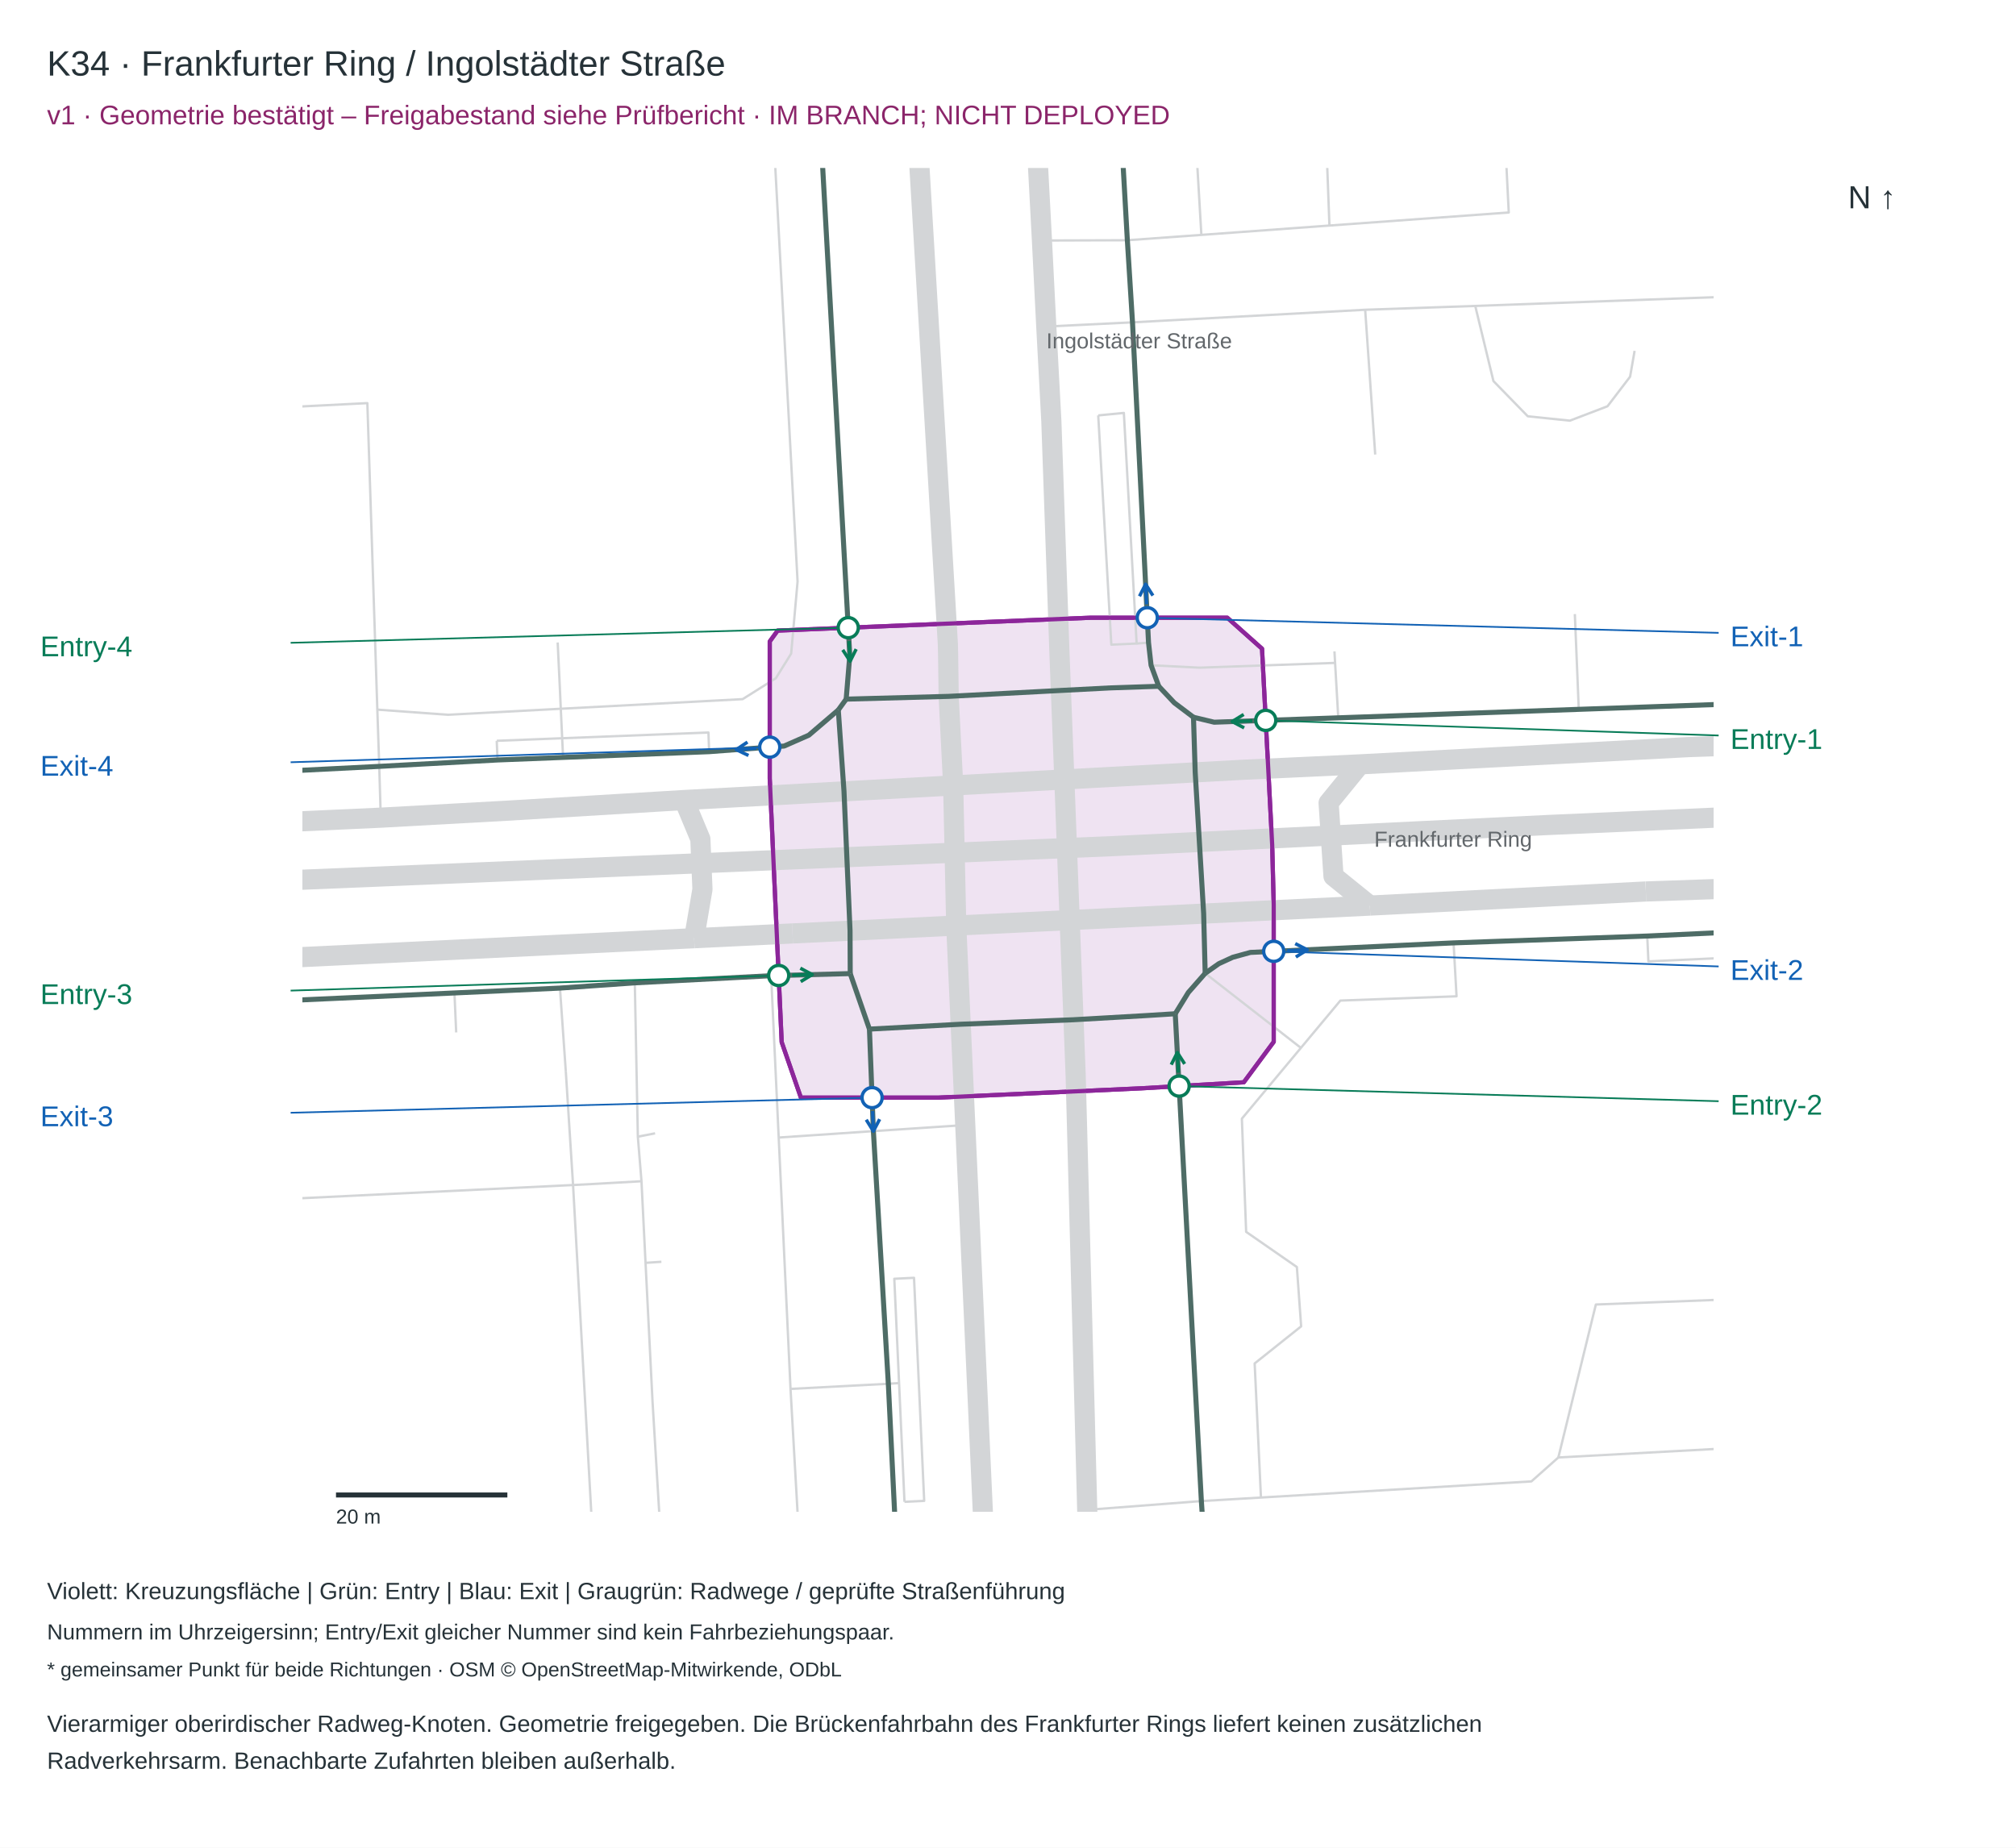
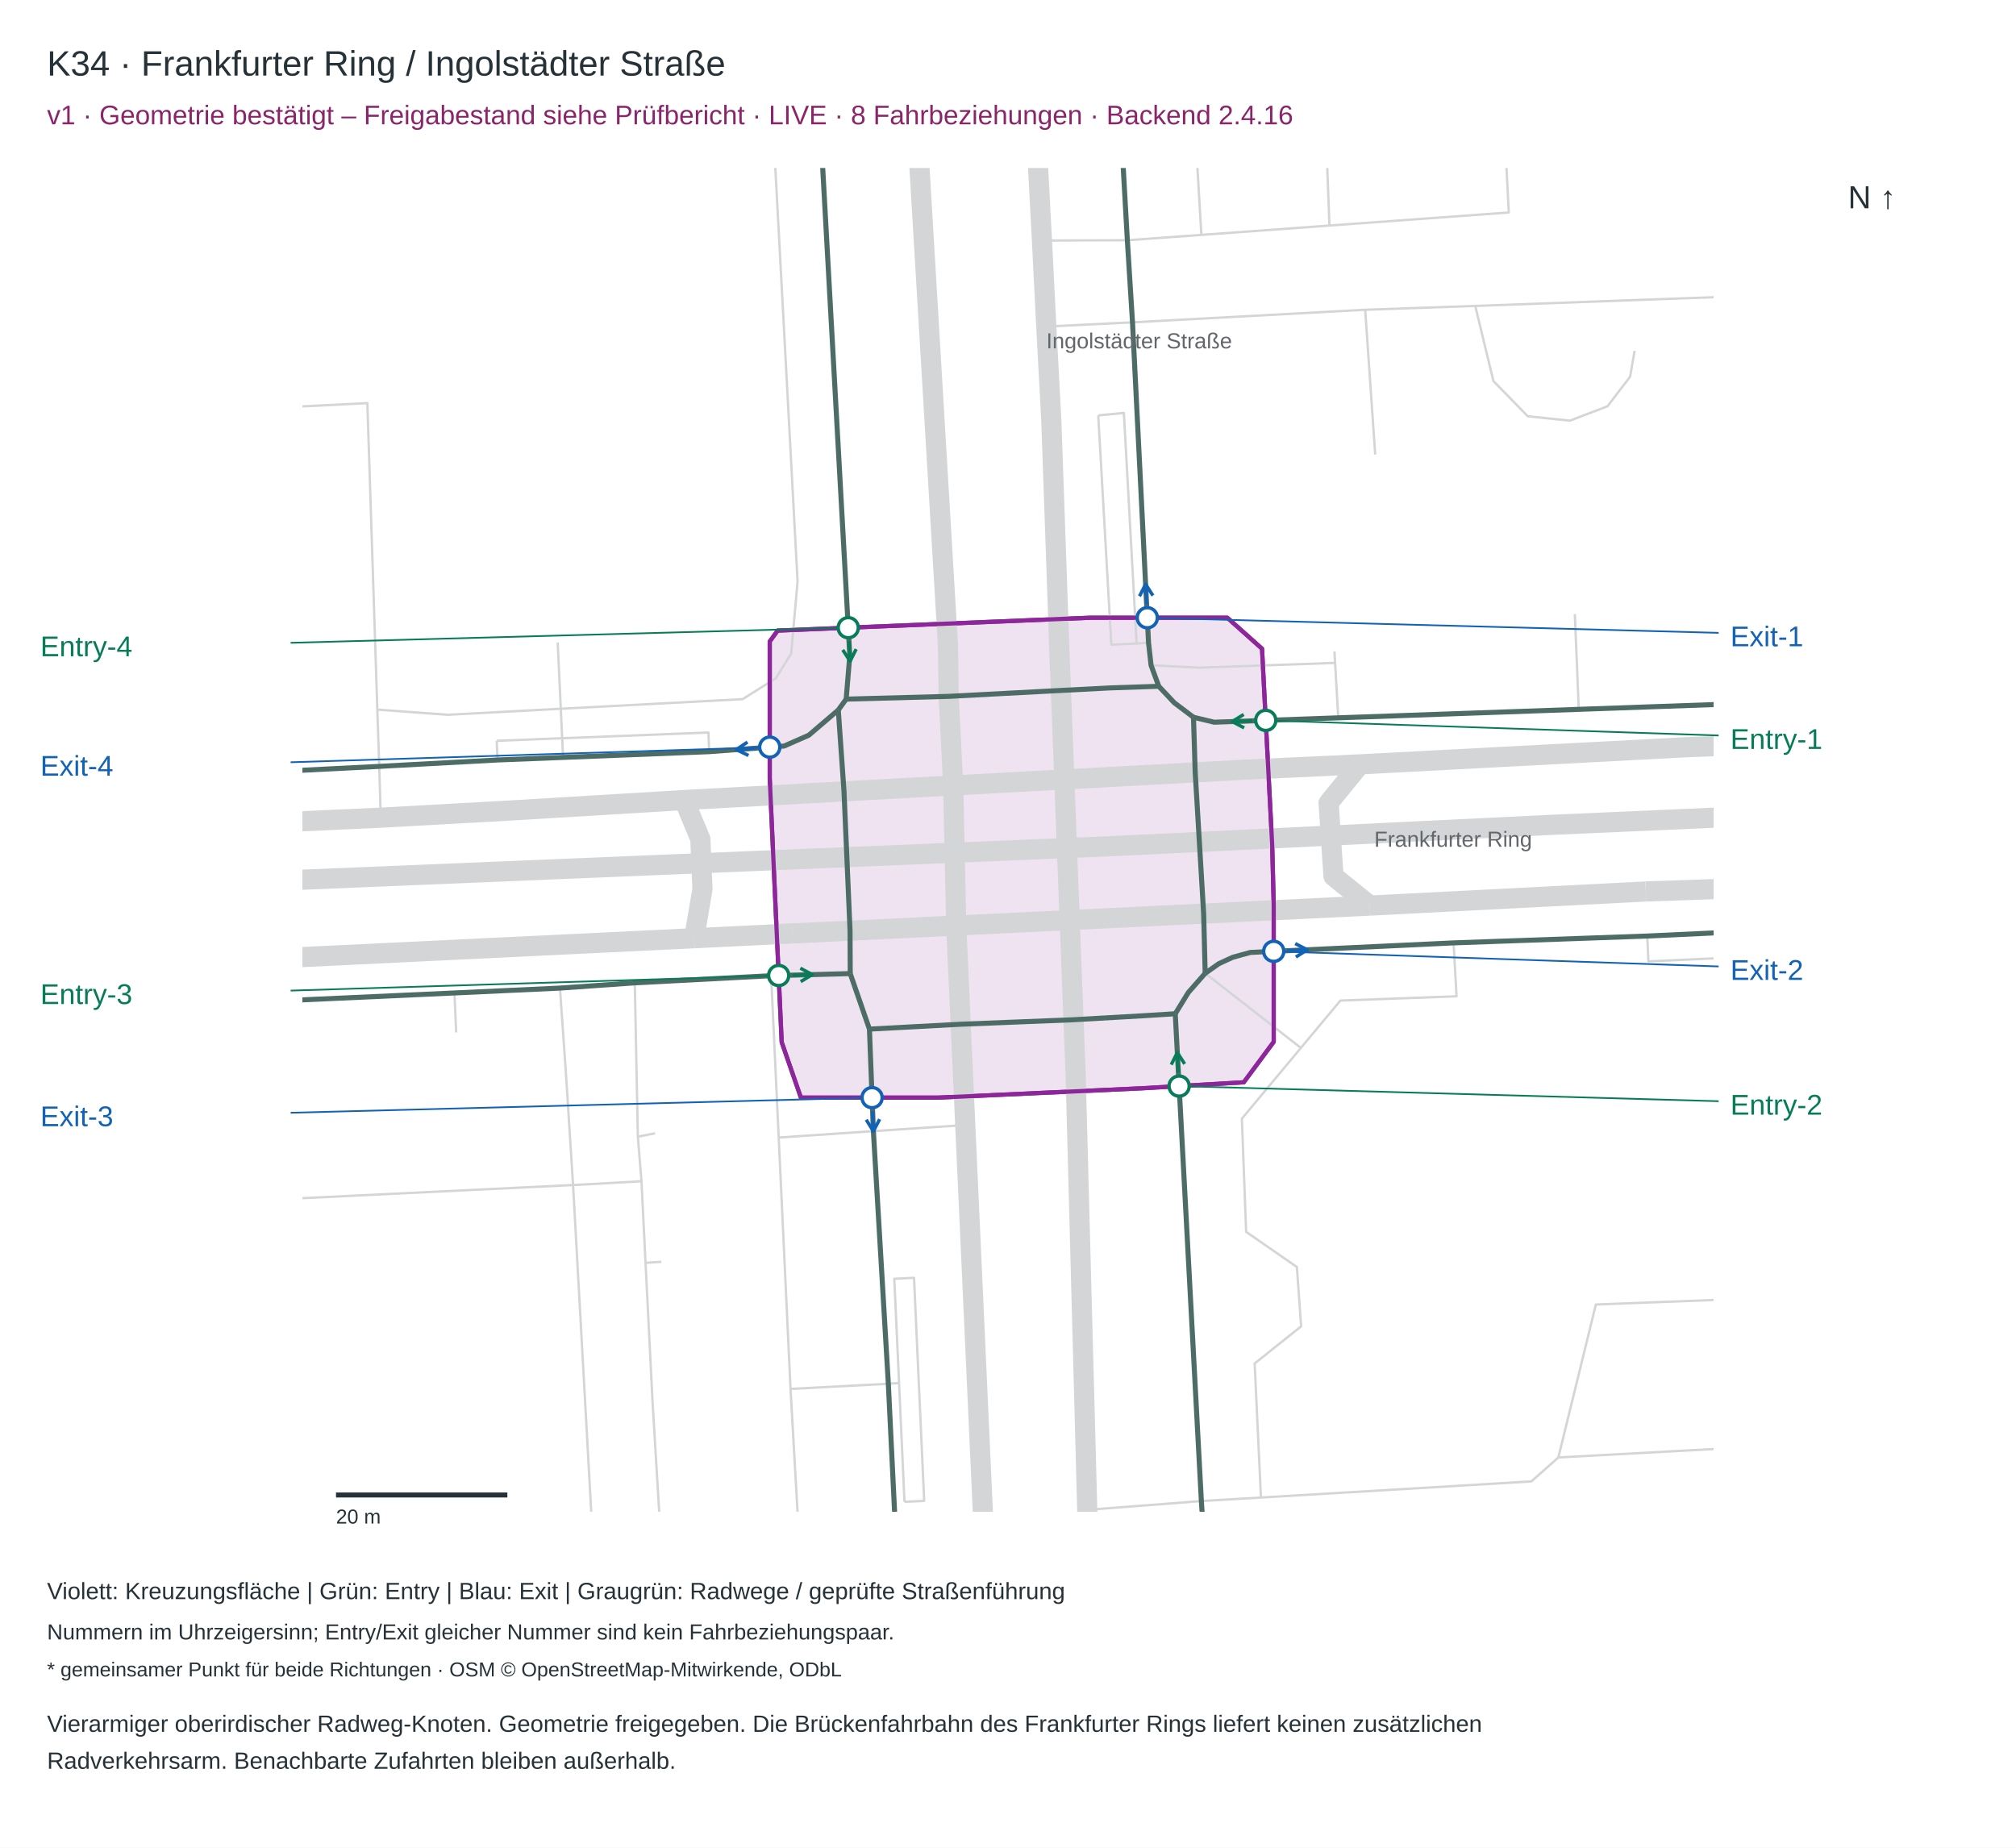
<svg xmlns="http://www.w3.org/2000/svg" width="1200" height="1100" viewBox="0 0 1200 1100">
  <rect width="1200" height="1100" fill="white" />
  <defs>
    <clipPath id="map">
      <rect x="180" y="100" width="840" height="800" />
    </clipPath>
  </defs>
  <text x="28" y="45" font-family="Arial,sans-serif" font-size="21" fill="#263238">K34 · Frankfurter Ring / Ingolstädter Straße</text>
-   <text x="28" y="74" font-family="Arial,sans-serif" font-size="16" fill="#8b256a">v1 · Geometrie bestätigt – Freigabestand siehe Prüfbericht · IM BRANCH; NICHT DEPLOYED</text>
+   <text x="28" y="74" font-family="Arial,sans-serif" font-size="16" fill="#8b256a">v1 · Geometrie bestätigt – Freigabestand siehe Prüfbericht · LIVE · 8 Fahrbeziehungen · Backend 2.4.16</text>
  <g clip-path="url(#map)">
    <polygon points="458.18,463.48 465.29,620.4 476.72,653.45 558.32,653.45 679.79,647.88 740.35,644.31 758.17,620.23 758.17,538.63 757.26,503.09 751.21,386.2 730.54,367.75 648.94,367.75 462.87,375.41 458.18,381.88 458.18,463.48" fill="#efe3f2" stroke="#8c269a" stroke-width="2.5" stroke-linejoin="round" />
    <polyline points="592.96,1075.12 596.52,1171.24 601.78,1254.41 628.46,1735.34 633.27,1844.85" fill="none" stroke="#d3d5d7" stroke-width="12" stroke-linejoin="round" />
    <polyline points="636.71,547.75 633.54,464.01" fill="none" stroke="#d3d5d7" stroke-width="12" stroke-linejoin="round" />
    <polyline points="-464.27,586.02 -398.71,593.91 -203.71,588.23 413.17,558.54" fill="none" stroke="#d3d5d7" stroke-width="12" stroke-linejoin="round" />
    <polyline points="1228.77,-66.3 1228.58,-121.15 1228.5,-143.12 1226.87,-182.24 1226.8,-207.84 1225.74,-224.59" fill="none" stroke="#d3d5d7" stroke-width="1.4" stroke-linejoin="round" />
    <polyline points="1240.39,149.38 1245.91,346.95 1268.13,358.81 1457.99,358.47" fill="none" stroke="#d3d5d7" stroke-width="12" stroke-linejoin="round" />
    <polyline points="-300.15,-358.23 -311.92,-318.72 -318.62,-127.11 -318.93,-3.06 359.5,-7.32 382.89,-28.49 382.97,-45.01 384.1,-308.56 351.93,-346.48 350.19,-380.26" fill="none" stroke="#d3d5d7" stroke-width="1.4" stroke-linejoin="round" />
    <polyline points="622.79,194.4 674.11,191.9 812.6,184.41 878.12,182.13 981.64,178.33 1046.97,176.0 1162.68,172.54" fill="none" stroke="#d3d5d7" stroke-width="1.4" stroke-linejoin="round" />
    <polyline points="620.21,143.19 671.04,143.02 715.1,139.84 791.33,134.27 898.07,126.5 893.49,35.21 887.81,-78.51 659.27,-64.83 609.27,-62.56" fill="none" stroke="#d3d5d7" stroke-width="1.4" stroke-linejoin="round" />
    <polyline points="818.58,270.59 812.6,184.41" fill="none" stroke="#d3d5d7" stroke-width="1.4" stroke-linejoin="round" />
    <polyline points="972.98,208.87 970.29,224.26 956.85,241.86 934.44,250.43 909.39,247.82 888.95,226.87 878.12,182.13" fill="none" stroke="#d3d5d7" stroke-width="1.4" stroke-linejoin="round" />
    <polyline points="1049.17,261.9 1046.97,176.0" fill="none" stroke="#d3d5d7" stroke-width="1.4" stroke-linejoin="round" />
    <polyline points="1236.3,482.75 1288.12,489.16 1483.88,496.83 1654.43,498.48 1762.72,506.93" fill="none" stroke="#d3d5d7" stroke-width="12" stroke-linejoin="round" />
    <polyline points="809.54,455.04 790.84,477.98 793.75,521.64 815.37,539.12" fill="none" stroke="#d3d5d7" stroke-width="12" stroke-linejoin="round" />
    <polyline points="413.17,558.54 418.13,529.42 416.88,499.5 407.19,476.28" fill="none" stroke="#d3d5d7" stroke-width="12" stroke-linejoin="round" />
    <polyline points="-176.76,1082.27 -176.84,1045.71 -173.81,909.23 -169.49,714.44 -111.13,713.48 -23.01,712.0" fill="none" stroke="#d3d5d7" stroke-width="1.4" stroke-linejoin="round" />
    <polyline points="-464.27,586.02 -395.95,573.19 -156.7,550.31 38.19,529.59" fill="none" stroke="#d3d5d7" stroke-width="12" stroke-linejoin="round" />
    <polyline points="1236.3,482.75 1059.24,485.08 922.52,491.09 662.83,503.7 38.19,529.59" fill="none" stroke="#d3d5d7" stroke-width="12" stroke-linejoin="round" />
    <polyline points="1552.12,455.67 1514.46,465.6 1287.17,474.23 1236.3,482.75" fill="none" stroke="#d3d5d7" stroke-width="12" stroke-linejoin="round" />
    <polyline points="636.71,547.75 716.46,543.89 815.37,539.12" fill="none" stroke="#d3d5d7" stroke-width="12" stroke-linejoin="round" />
    <polyline points="-2453.82,979.34 -2398.34,942.38 -2322.14,946.42 -2148.71,955.56 -2092.62,959.64 -2038.68,961.4 -2018.51,962.48 -1688.04,980.2 -1625.47,984.85 -1573.47,988.77 -1475.1,996.09 -1364.72,1000.41 -1279.56,1003.7 -1206.51,1006.54 -1028.24,1016.13 -976.12,1018.91 -777.29,1029.65 -638.0,1032.71 -491.52,1034.13 -455.34,1035.44 -279.3,1041.91 -176.84,1045.71 42.43,1041.57 92.28,1041.74 153.52,1043.21 384.71,1042.19 482.7,1040.15 539.17,1036.8" fill="none" stroke="#d3d5d7" stroke-width="1.4" stroke-linejoin="round" />
    <polyline points="1455.3,443.52 1319.53,441.02 1172.6,438.98" fill="none" stroke="#d3d5d7" stroke-width="12" stroke-linejoin="round" />
    <polyline points="384.14,1010.57 191.18,1008.81" fill="none" stroke="#d3d5d7" stroke-width="1.4" stroke-linejoin="round" />
    <polyline points="333.31,588.23 336.79,637.85" fill="none" stroke="#d3d5d7" stroke-width="1.4" stroke-linejoin="round" />
    <polyline points="153.9,1079.44 153.52,1043.21 151.4,957.37 151.25,951.7 149.09,872.84 146.86,790.4 144.81,715.01 341.11,705.47 354.13,704.79 381.19,703.26 381.83,703.2" fill="none" stroke="#d3d5d7" stroke-width="1.4" stroke-linejoin="round" />
    <polyline points="385.54,1080.91 384.71,1042.19 384.14,1010.57 383.31,966.68 383.01,952.38 354.01,937.45 341.11,705.47 336.79,637.85" fill="none" stroke="#d3d5d7" stroke-width="1.4" stroke-linejoin="round" />
    <polyline points="144.81,715.01 115.06,716.31" fill="none" stroke="#d3d5d7" stroke-width="1.4" stroke-linejoin="round" />
    <polyline points="393.68,751.17 384.25,751.8" fill="none" stroke="#d3d5d7" stroke-width="1.4" stroke-linejoin="round" />
    <polyline points="389.93,674.7 379.67,676.69" fill="none" stroke="#d3d5d7" stroke-width="1.4" stroke-linejoin="round" />
    <polyline points="43.72,1080.4 42.43,1041.57 36.87,667.89" fill="none" stroke="#d3d5d7" stroke-width="1.4" stroke-linejoin="round" />
    <polyline points="383.01,952.38 394.44,934.21 388.42,834.52 384.25,751.8 381.83,703.2 379.67,676.69 377.86,585.11" fill="none" stroke="#d3d5d7" stroke-width="1.4" stroke-linejoin="round" />
    <polyline points="205.19,1902.08 218.74,1891.46 221.65,1749.64 224.56,1609.41 252.46,1587.39 270.67,1575.75 401.21,1570.98 393.3,1401.91 411.13,1371.82 401.29,1081.02" fill="none" stroke="#d3d5d7" stroke-width="1.4" stroke-linejoin="round" />
    <polyline points="633.54,464.01 631.49,411.04 630.58,387.31 625.81,250.89 622.79,194.4 620.21,143.19 609.27,-62.56 607.23,-100.88 605.6,-131.37 597.05,-289.08" fill="none" stroke="#d3d5d7" stroke-width="12" stroke-linejoin="round" />
    <polyline points="567.37,467.59 569.19,550.99" fill="none" stroke="#d3d5d7" stroke-width="12" stroke-linejoin="round" />
    <polyline points="-2453.82,979.34 -2303.82,990.59 -2149.96,1002.28 -2093.26,1005.18 -2065.52,1006.82 -2021.99,1009.38 -1605.04,1034.07 -1476.57,1040.09 -1209.46,1054.11 -1046.59,1062.63 -1031.72,1062.97 -975.13,1064.39 -660.6,1072.0 -495.38,1076.37 -176.76,1082.27 43.72,1080.4 92.81,1080.0 133.76,1079.61 153.9,1079.44 249.62,1080.06 306.59,1080.4 385.54,1080.91 401.29,1081.02 542.51,1076.31 592.96,1075.12" fill="none" stroke="#d3d5d7" stroke-width="12" stroke-linejoin="round" />
    <polyline points="38.19,529.59 -157.12,534.64 -332.21,539.01 -401.29,530.38" fill="none" stroke="#d3d5d7" stroke-width="12" stroke-linejoin="round" />
    <polyline points="567.37,467.59 502.38,471.11 476.76,472.53 407.19,476.28 301.55,482.64 226.65,486.78 -56.02,499.72 -149.02,504.89 -214.76,509.49 -322.98,518.18 -401.29,530.38" fill="none" stroke="#d3d5d7" stroke-width="12" stroke-linejoin="round" />
    <polyline points="1162.68,172.54 1170.59,375.11 1172.1,414.11 1172.6,438.98" fill="none" stroke="#d3d5d7" stroke-width="1.4" stroke-linejoin="round" />
    <polyline points="482.7,1040.15 470.55,826.85 463.51,677.2 459.01,580.85" fill="none" stroke="#d3d5d7" stroke-width="1.4" stroke-linejoin="round" />
    <polyline points="-31.08,913.43 -116.39,908.38 -173.81,909.23" fill="none" stroke="#d3d5d7" stroke-width="1.4" stroke-linejoin="round" />
    <polyline points="226.65,486.78 225.74,456.24 224.6,422.46 218.66,239.99 132.17,244.36 51.36,247.59" fill="none" stroke="#d3d5d7" stroke-width="1.4" stroke-linejoin="round" />
    <polyline points="57.99,427.68 51.36,247.59 47.09,100.78 355.72,67.0 459.46,62.06 487.51,60.47 544.78,57.35" fill="none" stroke="#d3d5d7" stroke-width="1.4" stroke-linejoin="round" />
    <polyline points="132.17,244.36 138.57,422.4" fill="none" stroke="#d3d5d7" stroke-width="1.4" stroke-linejoin="round" />
    <polyline points="653.44,1094.65 647.16,898.84 640.27,640.01 638.99,607.08" fill="none" stroke="#d3d5d7" stroke-width="12" stroke-linejoin="round" />
    <polyline points="927.59,867.67 949.92,776.61 1134.67,769.51 1148.94,855.64" fill="none" stroke="#d3d5d7" stroke-width="1.4" stroke-linejoin="round" />
    <polyline points="1245.34,1028.34 1239.1,850.7 1148.94,855.64 927.59,867.67 911.54,881.92 750.57,891.52 715.1,893.62 647.16,898.84" fill="none" stroke="#d3d5d7" stroke-width="1.4" stroke-linejoin="round" />
    <polyline points="434.86,-1896.67 460.67,-1233.22 467.07,-1082.43 499.85,-552.68 507.99,-413.3 518.58,-286.64 529.56,-109.4" fill="none" stroke="#d3d5d7" stroke-width="12" stroke-linejoin="round" />
    <polyline points="295.68,441.02 296.14,452.43 335.16,450.9 422.1,447.49 421.69,436.08 334.63,439.49 295.68,441.02" fill="none" stroke="#d3d5d7" stroke-width="1.4" stroke-linejoin="round" />
    <polyline points="980.51,557.24 981.19,572.34 1138.68,565.07 1138.0,549.91 980.51,557.24" fill="none" stroke="#d3d5d7" stroke-width="1.4" stroke-linejoin="round" />
    <polyline points="538.38,894.07 550.11,893.5 544.06,760.71 532.32,761.28 535.16,823.39 538.38,894.07" fill="none" stroke="#d3d5d7" stroke-width="1.4" stroke-linejoin="round" />
    <polyline points="653.71,247.31 668.96,245.83 676.57,383.11 661.51,383.79 653.71,247.31" fill="none" stroke="#d3d5d7" stroke-width="1.4" stroke-linejoin="round" />
    <polyline points="633.54,464.01 567.37,467.59" fill="none" stroke="#d3d5d7" stroke-width="12" stroke-linejoin="round" />
    <polyline points="569.19,550.99 636.71,547.75" fill="none" stroke="#d3d5d7" stroke-width="12" stroke-linejoin="round" />
    <polyline points="471.73,555.7 505.98,554.06 569.19,550.99" fill="none" stroke="#d3d5d7" stroke-width="12" stroke-linejoin="round" />
    <polyline points="638.99,607.08 636.71,547.75" fill="none" stroke="#d3d5d7" stroke-width="12" stroke-linejoin="round" />
    <polyline points="470.55,826.85 528.77,823.79 535.16,823.39" fill="none" stroke="#d3d5d7" stroke-width="1.4" stroke-linejoin="round" />
    <polyline points="252.76,937.84 354.01,937.45" fill="none" stroke="#d3d5d7" stroke-width="1.4" stroke-linejoin="round" />
    <polyline points="306.59,1080.4 308.4,1188.04 360.03,1188.04" fill="none" stroke="#d3d5d7" stroke-width="1.4" stroke-linejoin="round" />
    <polyline points="151.4,957.37 187.32,956.58 194.55,952.83 232.32,951.98 252.76,937.84" fill="none" stroke="#d3d5d7" stroke-width="1.4" stroke-linejoin="round" />
    <polyline points="979.67,530.72 1132.48,525.44 1261.01,521.92 1294.28,521.35 1476.31,518.29 1656.47,516.76 1729.49,512.95 1762.72,506.93" fill="none" stroke="#d3d5d7" stroke-width="12" stroke-linejoin="round" />
    <polyline points="1172.6,438.98 1005.03,444.77 809.54,455.04 740.76,458.22 711.43,459.81 633.54,464.01" fill="none" stroke="#d3d5d7" stroke-width="12" stroke-linejoin="round" />
    <polyline points="676.57,383.11 683.65,382.6" fill="none" stroke="#d3d5d7" stroke-width="1.4" stroke-linejoin="round" />
    <polyline points="270.67,1575.75 270.44,1430.18 248.11,1300.74 249.62,1080.06" fill="none" stroke="#d3d5d7" stroke-width="1.4" stroke-linejoin="round" />
    <polyline points="658.36,1244.7 653.44,1094.65" fill="none" stroke="#d3d5d7" stroke-width="12" stroke-linejoin="round" />
    <polyline points="106.59,598.57 108.25,642.96" fill="none" stroke="#d3d5d7" stroke-width="1.4" stroke-linejoin="round" />
    <polyline points="108.25,642.96 107.76,662.04 52.16,664.48" fill="none" stroke="#d3d5d7" stroke-width="1.4" stroke-linejoin="round" />
    <polyline points="52.16,664.48 36.87,667.89" fill="none" stroke="#d3d5d7" stroke-width="1.4" stroke-linejoin="round" />
    <polyline points="413.17,558.54 471.73,555.7" fill="none" stroke="#d3d5d7" stroke-width="12" stroke-linejoin="round" />
    <polyline points="569.19,550.99 571.84,609.75 572.98,634.73 574.56,669.76 584.1,879.65 592.96,1075.12" fill="none" stroke="#d3d5d7" stroke-width="12" stroke-linejoin="round" />
    <polyline points="1459.58,142.79 1421.39,144.15 1240.39,149.38 1233.84,122.18 1228.77,-66.3" fill="none" stroke="#d3d5d7" stroke-width="1.4" stroke-linejoin="round" />
    <polyline points="482.63,-21.17 382.97,-45.01" fill="none" stroke="#d3d5d7" stroke-width="1.4" stroke-linejoin="round" />
    <polyline points="1065.44,372.78 1065.86,378.34 1068.7,417.74" fill="none" stroke="#d3d5d7" stroke-width="1.4" stroke-linejoin="round" />
    <polyline points="794.32,387.77 794.7,394.64 796.59,427.34" fill="none" stroke="#d3d5d7" stroke-width="1.4" stroke-linejoin="round" />
    <polyline points="271.54,614.63 270.51,591.13" fill="none" stroke="#d3d5d7" stroke-width="1.4" stroke-linejoin="round" />
    <polyline points="170.14,618.95 169.15,595.73" fill="none" stroke="#d3d5d7" stroke-width="1.4" stroke-linejoin="round" />
    <polyline points="118.28,791.65 146.86,790.4" fill="none" stroke="#d3d5d7" stroke-width="1.4" stroke-linejoin="round" />
    <polyline points="121.8,873.97 149.09,872.84" fill="none" stroke="#d3d5d7" stroke-width="1.4" stroke-linejoin="round" />
    <polyline points="125.17,952.77 151.25,951.7" fill="none" stroke="#d3d5d7" stroke-width="1.4" stroke-linejoin="round" />
    <polyline points="92.28,1041.74 92.81,1080.0" fill="none" stroke="#d3d5d7" stroke-width="1.4" stroke-linejoin="round" />
    <polyline points="1065.86,378.34 1170.59,375.11" fill="none" stroke="#d3d5d7" stroke-width="1.4" stroke-linejoin="round" />
    <polyline points="939.74,422.29 938.99,403.83 937.4,365.57" fill="none" stroke="#d3d5d7" stroke-width="1.4" stroke-linejoin="round" />
    <polyline points="685.16,396.06 714.08,397.48 794.7,394.64" fill="none" stroke="#d3d5d7" stroke-width="1.4" stroke-linejoin="round" />
    <polyline points="774.34,623.83 717.37,579.43" fill="none" stroke="#d3d5d7" stroke-width="1.4" stroke-linejoin="round" />
    <polyline points="865.22,561.32 866.99,593.12 797.84,595.67 774.34,623.83 739.21,665.96 741.75,733.35 771.95,754.3 774.49,789.61 746.82,811.69 750.57,891.52" fill="none" stroke="#d3d5d7" stroke-width="1.4" stroke-linejoin="round" />
    <polyline points="574.56,669.76 519.87,673.39 463.51,677.2" fill="none" stroke="#d3d5d7" stroke-width="1.4" stroke-linejoin="round" />
    <polyline points="333.31,410.87 331.95,382.49" fill="none" stroke="#d3d5d7" stroke-width="1.4" stroke-linejoin="round" />
    <polyline points="335.16,450.9 334.63,439.49 333.8,421.94" fill="none" stroke="#d3d5d7" stroke-width="1.4" stroke-linejoin="round" />
    <polyline points="459.46,62.06 474.75,346.21 470.93,389.07 461.81,403.78 442.05,416.21 333.8,421.94 266.62,425.52 224.6,422.46" fill="none" stroke="#d3d5d7" stroke-width="1.4" stroke-linejoin="round" />
    <polyline points="794.02,38.44 795.04,74.27 789.59,87.83 791.33,134.27" fill="none" stroke="#d3d5d7" stroke-width="1.4" stroke-linejoin="round" />
    <polyline points="893.49,35.21 794.02,38.44 789.29,38.56" fill="none" stroke="#d3d5d7" stroke-width="1.4" stroke-linejoin="round" />
    <polyline points="715.1,139.84 709.5,44.46" fill="none" stroke="#d3d5d7" stroke-width="1.4" stroke-linejoin="round" />
    <polyline points="665.59,46.73 709.5,44.46 730.05,43.38" fill="none" stroke="#d3d5d7" stroke-width="1.4" stroke-linejoin="round" />
    <polyline points="815.37,539.12 979.67,530.72" fill="none" stroke="#d3d5d7" stroke-width="12" stroke-linejoin="round" />
    <polyline points="529.56,-109.4 540.46,-41.38 544.78,57.35 564.19,383.17 564.35,389.7 564.69,414.56 567.37,467.59" fill="none" stroke="#d3d5d7" stroke-width="12" stroke-linejoin="round" />
    <polyline points="333.8,421.94 333.31,410.87" fill="none" stroke="#d3d5d7" stroke-width="1.4" stroke-linejoin="round" />
    <polyline points="133.76,1079.61 127.97,1192.13 124.19,1275.53 123.28,1303.92 121.04,1375.05 117.71,1456.98 112.83,1550.43 110.86,1584.49 107.49,1643.14 100.91,1708.88 90.35,1774.91 82.25,1839.8 73.85,1910.2" fill="none" stroke="#d3d5d7" stroke-width="12" stroke-linejoin="round" />
    <polyline points="689.74,408.55 661.05,409.51 631.49,411.04 564.69,414.56 503.67,416.21" fill="none" stroke="#4e6c66" stroke-width="3" stroke-linejoin="round" />
    <polyline points="7398.68,1001.71 7294.4,983.55 7057.46,944.2 6887.74,919.85 6824.27,906.5 6624.95,875.96 6411.21,835.93 6344.97,824.58 6188.27,798.69 6054.24,776.89 6042.74,774.73 5758.78,728.07 5472.3,681.06 5368.09,662.89 5013.25,605.21 4286.64,489.11 4109.65,465.38 4093.98,463.96 4058.63,459.47 3898.56,443.63 3838.42,438.58 3783.61,434.83 3770.82,433.98 3624.83,424.78 3419.53,415.42 3289.63,412.35 3227.14,410.53 3180.89,411.38 3133.2,411.04 3059.99,411.67 3005.11,412.18 2946.48,412.75 2063.59,413.26 1689.18,413.77 1497.84,415.25 1456.17,416.49 1172.1,414.11 1068.7,417.74 939.74,422.29 796.59,427.34 722.71,429.95 710.41,427.0" fill="none" stroke="#4e6c66" stroke-width="3" stroke-linejoin="round" />
    <polyline points="717.37,579.43 725.51,573.7 733.76,569.9 744.28,567.0 865.22,561.32 980.51,557.24 1138.0,549.91 1305.64,550.25 1462.68,549.12 1656.7,547.81 1704.16,547.58 1729.71,547.58 1813.32,547.36 2098.07,546.56 2197.58,546.33 2300.87,546.05 2358.21,545.88 2381.76,545.82 2454.16,546.39 2635.01,546.79 2702.16,545.43 3045.31,546.28 3287.66,545.6 3468.47,550.71 3501.02,552.52 3670.63,561.83 3758.29,567.17 3769.08,568.19 3788.23,570.01 3817.53,572.85 3861.7,576.03 4013.06,590.45" fill="none" stroke="#4e6c66" stroke-width="3" stroke-linejoin="round" />
    <polyline points="776.42,2443.64 767.68,2282.69 766.01,2239.94 743.3,2026.07 737.09,1906.11 737.06,1880.9 736.98,1837.58 722.82,1552.7 720.78,1520.73 713.44,1291.82 712.53,1265.59 713.17,1249.41 705.34,1125.08 725.89,1056.44 715.1,893.62 699.55,603.51" fill="none" stroke="#4e6c66" stroke-width="3" stroke-linejoin="round" />
    <polyline points="517.52,612.65 519.87,673.39 528.77,823.79 539.17,1036.8 542.51,1076.31 543.64,1257.7 553.86,1411.16 560.86,1526.41 573.69,1738.06 580.05,1803.63 585.92,1891.92 594.51,2020.68 621.23,2452.04" fill="none" stroke="#4e6c66" stroke-width="3" stroke-linejoin="round" />
    <polyline points="689.74,408.55 685.16,396.06 683.65,382.6 674.11,191.9 671.04,143.02 665.59,46.73 659.27,-64.83 655.34,-124.38 638.08,-448.33 636.07,-503.69 630.85,-636.82 607.91,-812.47 588.57,-1184.96" fill="none" stroke="#4e6c66" stroke-width="3" stroke-linejoin="round" />
    <polyline points="717.37,579.43 716.46,543.89 711.43,459.81 710.41,427.0" fill="none" stroke="#4e6c66" stroke-width="3" stroke-linejoin="round" />
    <polyline points="517.52,612.65 571.84,609.75 638.99,607.08 681.49,604.64 699.55,603.51" fill="none" stroke="#4e6c66" stroke-width="3" stroke-linejoin="round" />
    <polyline points="498.98,422.68 502.38,471.11 505.98,554.06 506.09,579.6" fill="none" stroke="#4e6c66" stroke-width="3" stroke-linejoin="round" />
    <polyline points="-2403.11,721.59 -2362.49,720.0 -2225.17,712.68 -2071.08,705.07 -1684.37,685.54 -1552.31,680.6 -1426.5,674.59 -1324.41,669.42 -1245.88,664.59 -1199.51,663.23 -1155.75,661.07 -1057.15,654.94 -966.47,650.51 -871.12,646.31 -769.99,640.58 -596.4,632.74 -260.18,615.88 106.59,598.57 169.15,595.73 270.51,591.13 333.31,588.23 377.86,585.11 459.01,580.85 506.09,579.6" fill="none" stroke="#4e6c66" stroke-width="3" stroke-linejoin="round" />
    <polyline points="374.3,-1992.51 389.89,-1645.74 407.8,-1324.46 420.1,-1239.18 422.56,-1134.95 446.59,-565.23 447.2,-550.58 458.55,-403.31 482.63,-21.17 487.51,60.47 505.83,390.21 503.67,416.21" fill="none" stroke="#4e6c66" stroke-width="3" stroke-linejoin="round" />
    <polyline points="498.98,422.68 481.45,437.67 466.73,444.14 422.1,447.49 335.16,450.9 296.14,452.43 225.74,456.24 -57.38,470.54 -206.59,475.82 -374.72,484.4 -394.13,486.27 -620.74,498.48 -727.78,507.27 -916.5,515.79 -1112.15,525.84 -1289.02,533.05 -1444.4,541.51 -1581.19,546.96 -2064.08,571.2 -2198.22,578.01 -2410.83,588.8 -2484.71,593.17 -2576.65,595.78 -2738.27,603.45 -2815.52,608.16 -3309.12,632.63 -3489.44,641.6 -3530.55,638.08 -3682.21,645.4 -3726.19,647.45 -3753.41,644.67 -3772.79,634.16" fill="none" stroke="#4e6c66" stroke-width="3" stroke-linejoin="round" />
    <polyline points="506.09,579.6 517.52,612.65" fill="none" stroke="#4e6c66" stroke-width="3" stroke-linejoin="round" />
    <polyline points="699.55,603.51 707.34,590.85 717.37,579.43" fill="none" stroke="#4e6c66" stroke-width="3" stroke-linejoin="round" />
    <polyline points="710.41,427.0 698.98,418.37 689.74,408.55" fill="none" stroke="#4e6c66" stroke-width="3" stroke-linejoin="round" />
    <polyline points="503.67,416.21 498.98,422.68" fill="none" stroke="#4e6c66" stroke-width="3" stroke-linejoin="round" />
    <polyline points="458.18,463.48 465.29,620.4 476.72,653.45 558.32,653.45 679.79,647.88 740.35,644.31 758.17,620.23 758.17,538.63 757.26,503.09 751.21,386.2 730.54,367.75 648.94,367.75 462.87,375.41 458.18,381.88 458.18,463.48" fill="none" stroke="#8c269a" stroke-width="2.5" stroke-linejoin="round" />
  </g>
  <text x="818" y="504.09" font-family="Arial,sans-serif" font-size="13" fill="#62676b">Frankfurter Ring</text>
  <text x="622.79" y="207.4" font-family="Arial,sans-serif" font-size="13" fill="#62676b">Ingolstädter Straße</text>
  <polyline points="682.91,367.75 1023,376.75" fill="none" stroke="#1262b5" stroke-width="1" stroke-linejoin="round" />
  <circle cx="682.91" cy="367.75" r="6" fill="#ffffff" stroke="#1262b5" stroke-width="2" />
  <text x="1030" y="384.75" font-family="Arial,sans-serif" font-size="17" fill="#1262b5">Exit-1</text>
  <polyline points="682.51,359.76 681.911,347.775" fill="none" stroke="#1262b5" stroke-width="2" stroke-linejoin="round" />
  <polyline points="686.256,354.566 681.911,347.775 678.266,354.966" fill="none" stroke="#1262b5" stroke-width="2" stroke-linejoin="round" />
  <polyline points="753.42,428.86 1023,437.86" fill="none" stroke="#087c58" stroke-width="1" stroke-linejoin="round" />
  <circle cx="753.42" cy="428.86" r="6" fill="#ffffff" stroke="#087c58" stroke-width="2" />
  <text x="1030" y="445.86" font-family="Arial,sans-serif" font-size="17" fill="#087c58">Entry-1</text>
  <polyline points="745.425,429.143 733.432,429.567" fill="none" stroke="#087c58" stroke-width="2" stroke-linejoin="round" />
  <polyline points="740.287,425.322 733.432,429.567 740.569,433.317" fill="none" stroke="#087c58" stroke-width="2" stroke-linejoin="round" />
  <polyline points="758.17,566.35 1023,575.35" fill="none" stroke="#1262b5" stroke-width="1" stroke-linejoin="round" />
  <circle cx="758.17" cy="566.35" r="6" fill="#ffffff" stroke="#1262b5" stroke-width="2" />
  <text x="1030" y="583.35" font-family="Arial,sans-serif" font-size="17" fill="#1262b5">Exit-2</text>
  <polyline points="766.161,565.975 778.148,565.412" fill="none" stroke="#1262b5" stroke-width="2" stroke-linejoin="round" />
  <polyline points="771.343,569.736 778.148,565.412 770.968,561.745" fill="none" stroke="#1262b5" stroke-width="2" stroke-linejoin="round" />
  <polyline points="701.86,646.58 1023,655.58" fill="none" stroke="#087c58" stroke-width="1" stroke-linejoin="round" />
  <circle cx="701.86" cy="646.58" r="6" fill="#ffffff" stroke="#087c58" stroke-width="2" />
  <text x="1030" y="663.58" font-family="Arial,sans-serif" font-size="17" fill="#087c58">Entry-2</text>
  <polyline points="701.432,638.591 700.789,626.609" fill="none" stroke="#087c58" stroke-width="2" stroke-linejoin="round" />
  <polyline points="705.158,633.384 700.789,626.609 697.17,633.813" fill="none" stroke="#087c58" stroke-width="2" stroke-linejoin="round" />
  <polyline points="504.91,373.68 173,382.68" fill="none" stroke="#087c58" stroke-width="1" stroke-linejoin="round" />
  <circle cx="504.91" cy="373.68" r="6" fill="#ffffff" stroke="#087c58" stroke-width="2" />
  <text x="24" y="390.68" font-family="Arial,sans-serif" font-size="17" fill="#087c58">Entry-4</text>
  <polyline points="505.354,381.668 506.019,393.649" fill="none" stroke="#087c58" stroke-width="2" stroke-linejoin="round" />
  <polyline points="501.637,386.882 506.019,393.649 509.625,386.438" fill="none" stroke="#087c58" stroke-width="2" stroke-linejoin="round" />
  <polyline points="458.18,444.79 173,453.79" fill="none" stroke="#1262b5" stroke-width="1" stroke-linejoin="round" />
  <circle cx="458.18" cy="444.79" r="6" fill="#ffffff" stroke="#1262b5" stroke-width="2" />
  <text x="24" y="461.79" font-family="Arial,sans-serif" font-size="17" fill="#1262b5">Exit-4</text>
  <polyline points="450.202,445.389 438.236,446.287" fill="none" stroke="#1262b5" stroke-width="2" stroke-linejoin="round" />
  <polyline points="444.917,441.774 438.236,446.287 445.516,449.752" fill="none" stroke="#1262b5" stroke-width="2" stroke-linejoin="round" />
  <polyline points="463.5,580.73 173,589.73" fill="none" stroke="#087c58" stroke-width="1" stroke-linejoin="round" />
  <circle cx="463.5" cy="580.73" r="6" fill="#ffffff" stroke="#087c58" stroke-width="2" />
  <text x="24" y="597.73" font-family="Arial,sans-serif" font-size="17" fill="#087c58">Entry-3</text>
  <polyline points="471.497,580.518 483.493,580.2" fill="none" stroke="#087c58" stroke-width="2" stroke-linejoin="round" />
  <polyline points="476.601,584.384 483.493,580.2 476.389,576.387" fill="none" stroke="#087c58" stroke-width="2" stroke-linejoin="round" />
  <polyline points="519.1,653.45 173,662.45" fill="none" stroke="#1262b5" stroke-width="1" stroke-linejoin="round" />
  <circle cx="519.1" cy="653.45" r="6" fill="#ffffff" stroke="#1262b5" stroke-width="2" />
  <text x="24" y="670.45" font-family="Arial,sans-serif" font-size="17" fill="#1262b5">Exit-3</text>
  <polyline points="519.409,661.444 519.872,673.435" fill="none" stroke="#1262b5" stroke-width="2" stroke-linejoin="round" />
  <polyline points="515.605,666.595 519.872,673.435 523.599,666.286" fill="none" stroke="#1262b5" stroke-width="2" stroke-linejoin="round" />
  <text x="1100" y="124" font-family="Arial,sans-serif" font-size="19" fill="#263238">N ↑</text>
  <polyline points="200,890 302.0,890" fill="none" stroke="#263238" stroke-width="3" stroke-linejoin="round" />
  <text x="200" y="907" font-family="Arial,sans-serif" font-size="12" fill="#263238">20 m</text>
  <text x="28" y="952" font-family="Arial,sans-serif" font-size="14" fill="#263238">Violett: Kreuzungsfläche  |  Grün: Entry  |  Blau: Exit  |  Graugrün: Radwege / geprüfte Straßenführung</text>
  <text x="28" y="976" font-family="Arial,sans-serif" font-size="13" fill="#263238">Nummern im Uhrzeigersinn; Entry/Exit gleicher Nummer sind kein Fahrbeziehungspaar.</text>
  <text x="28" y="998" font-family="Arial,sans-serif" font-size="12" fill="#263238">* gemeinsamer Punkt für beide Richtungen · OSM © OpenStreetMap-Mitwirkende, ODbL</text>
  <text x="28" y="1031" font-family="Arial,sans-serif" font-size="14" fill="#263238">Vierarmiger oberirdischer Radweg-Knoten. Geometrie freigegeben. Die Brückenfahrbahn des Frankfurter Rings liefert keinen zusätzlichen</text>
  <text x="28" y="1053" font-family="Arial,sans-serif" font-size="14" fill="#263238">Radverkehrsarm. Benachbarte Zufahrten bleiben außerhalb.</text>
</svg>
